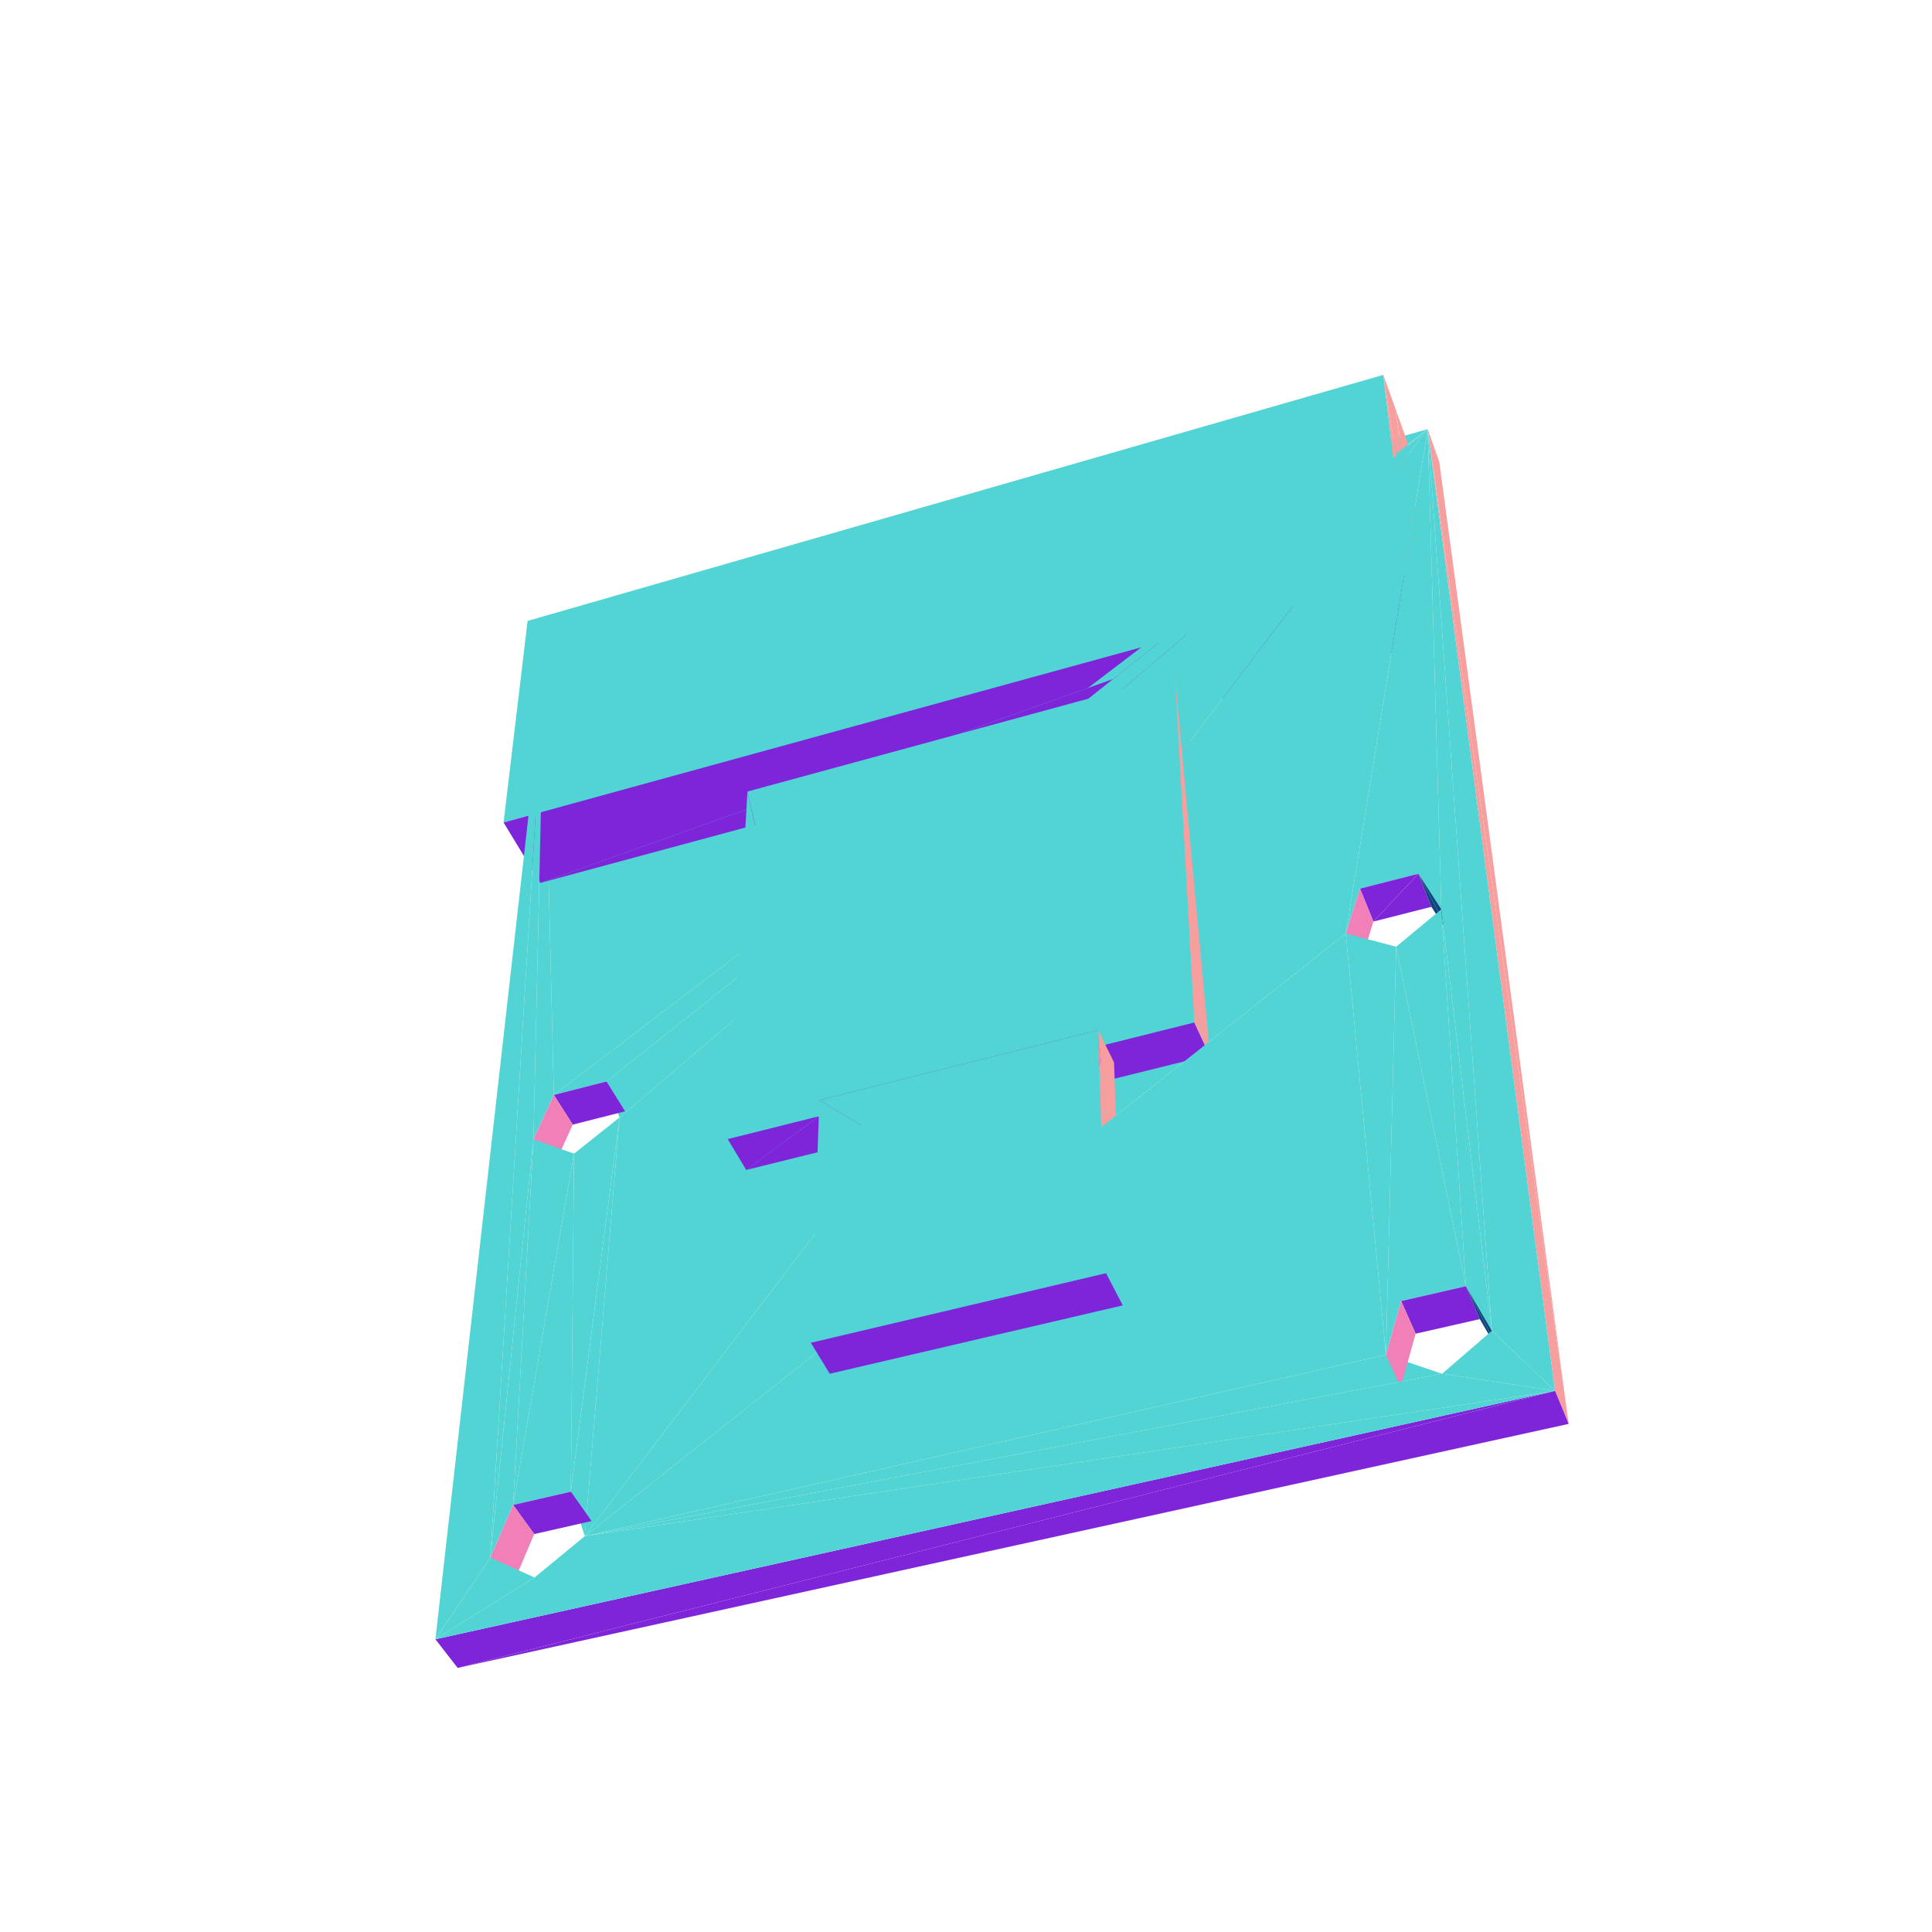
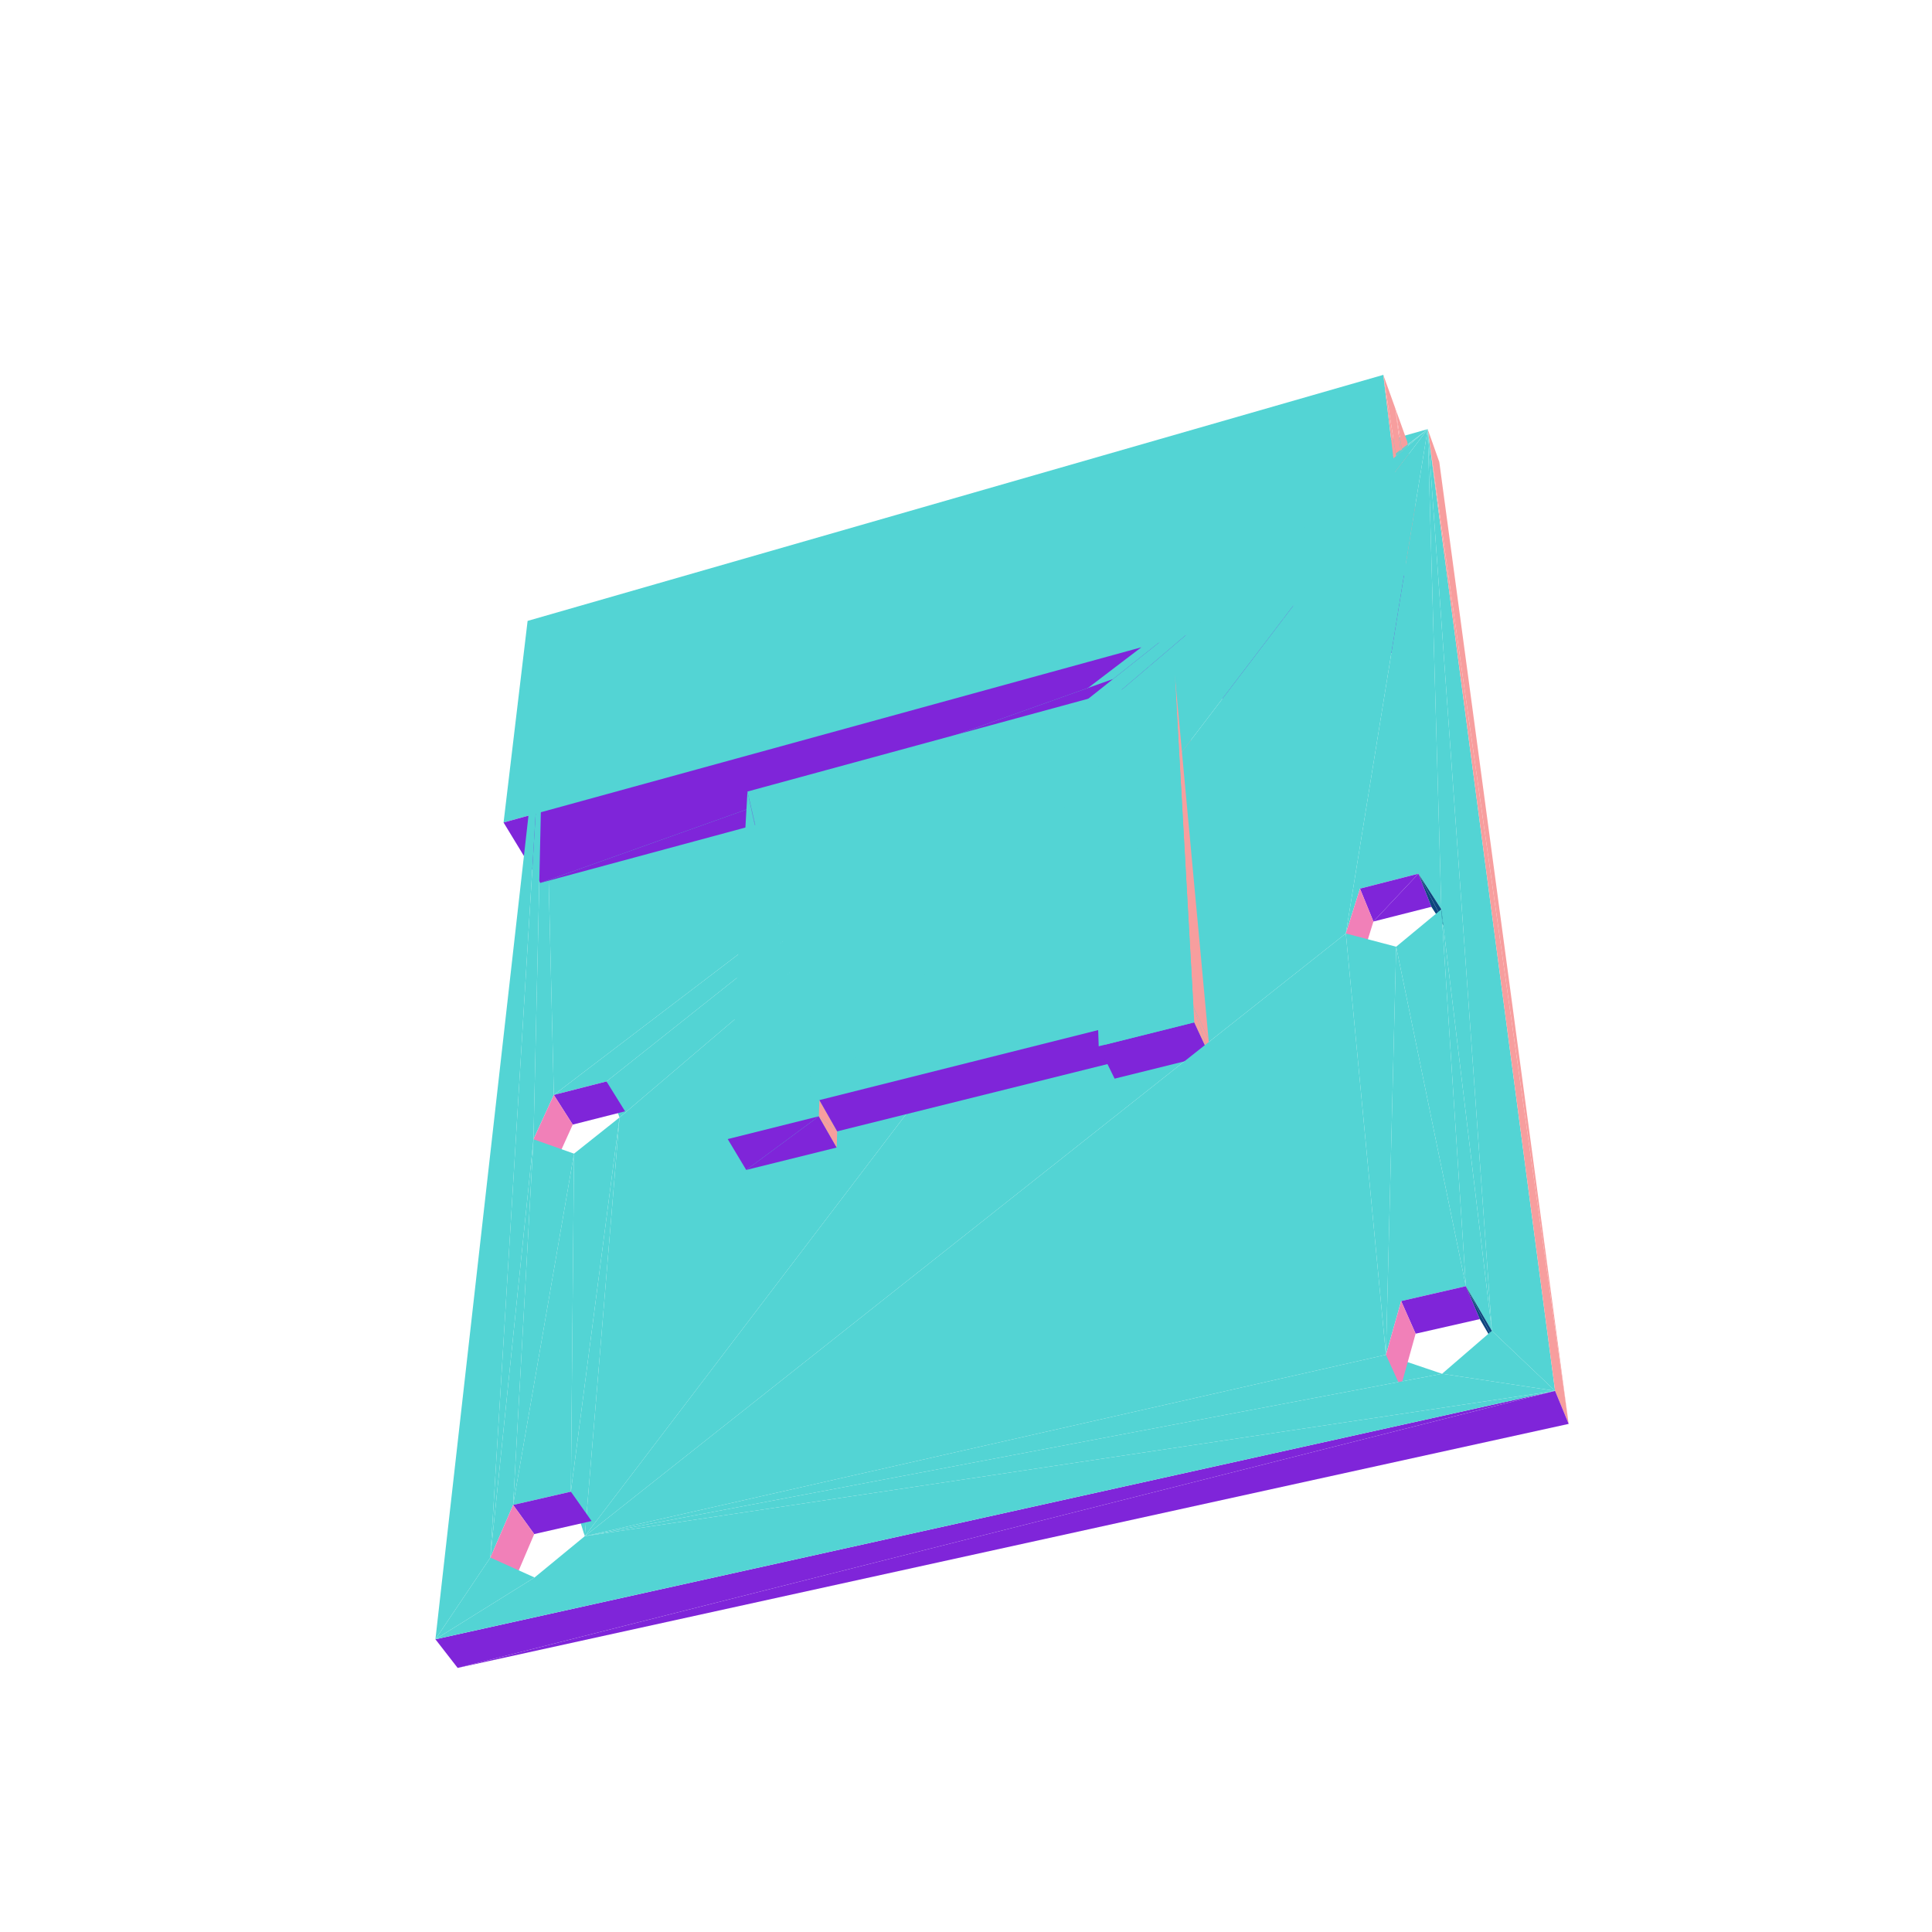
<svg xmlns="http://www.w3.org/2000/svg" viewBox="-250 -250 500 500" width="500" height="500">
  <path d="M-109.252,-74.126L-106.672,33.365L119.488,-138.942zM114.272,-101.405L-113.458,-89.309L-119.677,-37.141zM-113.458,-89.309L114.272,-101.405L108,-152.984z" style="fill:rgb(83,212,212)" />
  <path d="M111.13,-144.248L120.746,-83.861L114.215,-135.64z" style="fill:rgb(247,158,158)" />
  <path d="M-106.672,33.365L-109.252,-74.126L-111.938,44.844z" style="fill:rgb(83,212,212)" />
  <path d="M-110.169,-21.5L114.272,-101.405L-119.677,-37.141z" style="fill:rgb(127,37,217)" />
  <path d="M108,-152.984L117.534,-92.565L111.13,-144.248z" style="fill:rgb(247,158,158)" />
  <path d="M119.488,-138.942L-106.672,33.365L-93.037,29.876z" style="fill:rgb(83,212,212)" />
  <path d="M114.272,-101.405L-110.169,-21.5L120.746,-83.861z" style="fill:rgb(127,37,217)" />
  <path d="M120.746,-83.861L111.13,-144.248L117.534,-92.565z" style="fill:rgb(247,158,158)" />
  <path d="M119.488,-138.942L-93.037,29.876L-89.669,39.202z" style="fill:rgb(83,212,212)" />
  <path d="M117.534,-92.565L108,-152.984L114.272,-101.405z" style="fill:rgb(247,158,158)" />
  <path d="M-93.037,29.876L-101.775,41.045L-88.228,37.609zM-101.775,41.045L-93.037,29.876L-106.672,33.365z" style="fill:rgb(127,37,217)" />
  <path d="M-111.938,44.844L-101.775,41.045L-106.672,33.365zM-101.775,41.045L-111.938,44.844L-106.96,52.501z" style="fill:rgb(241,128,184)" />
  <path d="M-111.938,44.844L-109.252,-74.126L-123.097,153.099zM-37.944,34.706L54.046,-75.274L-56.561,-45.149z" style="fill:rgb(83,212,212)" />
  <path d="M54.046,-75.274L62.764,18.877L57.689,-66.832z" style="fill:rgb(247,158,158)" />
  <path d="M119.488,-138.942L101.959,-20.022L117.078,-23.891zM119.488,-138.942L98.301,-8.414L101.959,-20.022zM119.488,-138.942L117.078,-23.891L123.021,-14.676zM119.488,-138.942L-89.669,39.202L-98.663,147.566zM-38.092,38.895L-56.561,-45.149L-61.669,44.792z" style="fill:rgb(83,212,212)" />
  <path d="M119.488,-138.942L155.972,118.502L122.489,-130.439z" style="fill:rgb(247,158,158)" />
  <path d="M-56.561,-45.149L-38.092,38.895L-37.944,34.706zM54.046,-75.274L-37.944,34.706L34.208,16.584zM119.488,-138.942L-98.663,147.566L98.301,-8.414zM-111.938,44.844L-117.206,139.473L-101.443,48.565zM-137.313,174.244L-123.097,153.099L-109.252,-74.126zM-101.443,48.565L-102.26,136.041L-89.669,39.202z" style="fill:rgb(83,212,212)" />
  <path d="M62.764,18.877L54.046,-75.274L58.84,10.397z" style="fill:rgb(247,158,158)" />
  <path d="M117.078,-23.891L105.44,-11.51L120.45,-15.317z" style="fill:rgb(127,37,217)" />
  <path d="M54.046,-75.274L34.208,16.584L59.075,14.59z" style="fill:rgb(83,212,212)" />
  <path d="M-38.092,38.895L-56.878,52.781L-33.462,46.978zM105.44,-11.51L117.078,-23.891L101.959,-20.022z" style="fill:rgb(127,37,217)" />
  <path d="M-33.334,42.793L-38.092,38.895L-33.462,46.978z" style="fill:rgb(247,158,158)" />
  <path d="M-56.878,52.781L-38.092,38.895L-61.669,44.792z" style="fill:rgb(127,37,217)" />
  <path d="M-38.092,38.895L-33.334,42.793L-37.944,34.706z" style="fill:rgb(247,158,158)" />
  <path d="M98.301,-8.414L105.44,-11.51L101.959,-20.022zM105.44,-11.51L98.301,-8.414L101.842,0.081z" style="fill:rgb(241,128,184)" />
  <path d="M126.382,-6.08L117.078,-23.891L120.45,-15.317z" style="fill:rgb(13,70,126)" />
  <path d="M-33.334,42.793L34.208,16.584L-37.944,34.706zM34.208,16.584L-33.334,42.793L38.311,24.963z" style="fill:rgb(127,37,217)" />
  <path d="M117.078,-23.891L126.382,-6.08L123.021,-14.676z" style="fill:rgb(13,70,126)" />
  <path d="M119.488,-138.942L123.021,-14.676L136.095,94.406zM-117.206,139.473L-111.938,44.844L-123.097,153.099zM-101.443,48.565L-117.206,139.473L-102.26,136.041z" style="fill:rgb(83,212,212)" />
  <path d="M58.84,10.397L63.013,23.069L62.764,18.877z" style="fill:rgb(247,158,158)" />
  <path d="M59.075,14.59L38.462,29.153L63.013,23.069zM38.462,29.153L59.075,14.59L34.344,20.776z" style="fill:rgb(127,37,217)" />
  <path d="M-89.669,39.202L-102.26,136.041L-98.663,147.566zM59.075,14.59L34.208,16.584L34.344,20.776z" style="fill:rgb(83,212,212)" />
  <path d="M63.013,23.069L58.84,10.397L59.075,14.59z" style="fill:rgb(247,158,158)" />
-   <path d="M-37.944,34.706L36.243,79.503L34.208,16.584z" style="fill:rgb(83,212,212)" />
-   <path d="M34.208,16.584L40.57,87.832L38.311,24.963z" style="fill:rgb(247,158,158)" />
  <path d="M-102.26,136.041L-111.742,147.017L-96.901,143.643zM-111.742,147.017L-102.26,136.041L-117.206,139.473z" style="fill:rgb(127,37,217)" />
  <path d="M-123.097,153.099L-111.742,147.017L-117.206,139.473zM-111.742,147.017L-123.097,153.099L-117.532,160.599z" style="fill:rgb(241,128,184)" />
-   <path d="M36.243,79.503L-37.944,34.706L-40.159,97.506zM111.327,-4.99L129.366,82.866L123.021,-14.676zM108.679,100.614L111.327,-4.99L98.301,-8.414zM136.095,94.406L152.454,109.957L119.488,-138.942z" style="fill:rgb(83,212,212)" />
-   <path d="M40.57,87.832L34.208,16.584L36.243,79.503zM155.972,118.502L119.488,-138.942L152.454,109.957z" style="fill:rgb(247,158,158)" />
-   <path d="M-123.097,153.099L-137.313,174.244L-111.655,158.251zM-98.663,147.566L108.679,100.614L98.301,-8.414z" style="fill:rgb(83,212,212)" />
-   <path d="M-35.263,105.527L36.243,79.503L-40.159,97.506zM36.243,79.503L-35.263,105.527L40.57,87.832z" style="fill:rgb(127,37,217)" />
-   <path d="M111.327,-4.99L112.617,86.711L129.366,82.866zM111.327,-4.99L108.679,100.614L112.617,86.711zM123.021,-14.676L129.366,82.866L136.095,94.406z" style="fill:rgb(83,212,212)" />
+   <path d="M111.327,-4.99L129.366,82.866L123.021,-14.676zM108.679,100.614L111.327,-4.99L98.301,-8.414zM136.095,94.406L152.454,109.957L119.488,-138.942z" style="fill:rgb(83,212,212)" />
+   <path d="M155.972,118.502L119.488,-138.942L152.454,109.957z" style="fill:rgb(247,158,158)" />
+   <path d="M-123.097,153.099L-137.313,174.244L-111.655,158.251zM-98.663,147.566L108.679,100.614L98.301,-8.414zM111.327,-4.99L112.617,86.711L129.366,82.866zM111.327,-4.99L108.679,100.614L112.617,86.711zM123.021,-14.676L129.366,82.866L136.095,94.406z" style="fill:rgb(83,212,212)" />
  <path d="M-131.559,181.655L152.454,109.957L-137.313,174.244z" style="fill:rgb(127,37,217)" />
  <path d="M-111.655,158.251L152.454,109.957L-98.663,147.566zM-111.655,158.251L-137.313,174.244L152.454,109.957zM-98.663,147.566L123.202,105.531L108.679,100.614z" style="fill:rgb(83,212,212)" />
  <path d="M129.366,82.866L116.363,95.16L132.979,91.383zM116.363,95.16L129.366,82.866L112.617,86.711z" style="fill:rgb(127,37,217)" />
  <path d="M108.679,100.614L116.363,95.16L112.617,86.711zM116.363,95.16L108.679,100.614L112.498,109.023z" style="fill:rgb(241,128,184)" />
  <path d="M139.692,102.925L129.366,82.866L132.979,91.383z" style="fill:rgb(13,70,126)" />
  <path d="M-98.663,147.566L152.454,109.957L123.202,105.531z" style="fill:rgb(83,212,212)" />
  <path d="M152.454,109.957L-131.559,181.655L155.972,118.502z" style="fill:rgb(127,37,217)" />
  <path d="M129.366,82.866L139.692,102.925L136.095,94.406z" style="fill:rgb(13,70,126)" />
  <path d="M123.202,105.531L152.454,109.957L136.095,94.406z" style="fill:rgb(83,212,212)" />
</svg>
